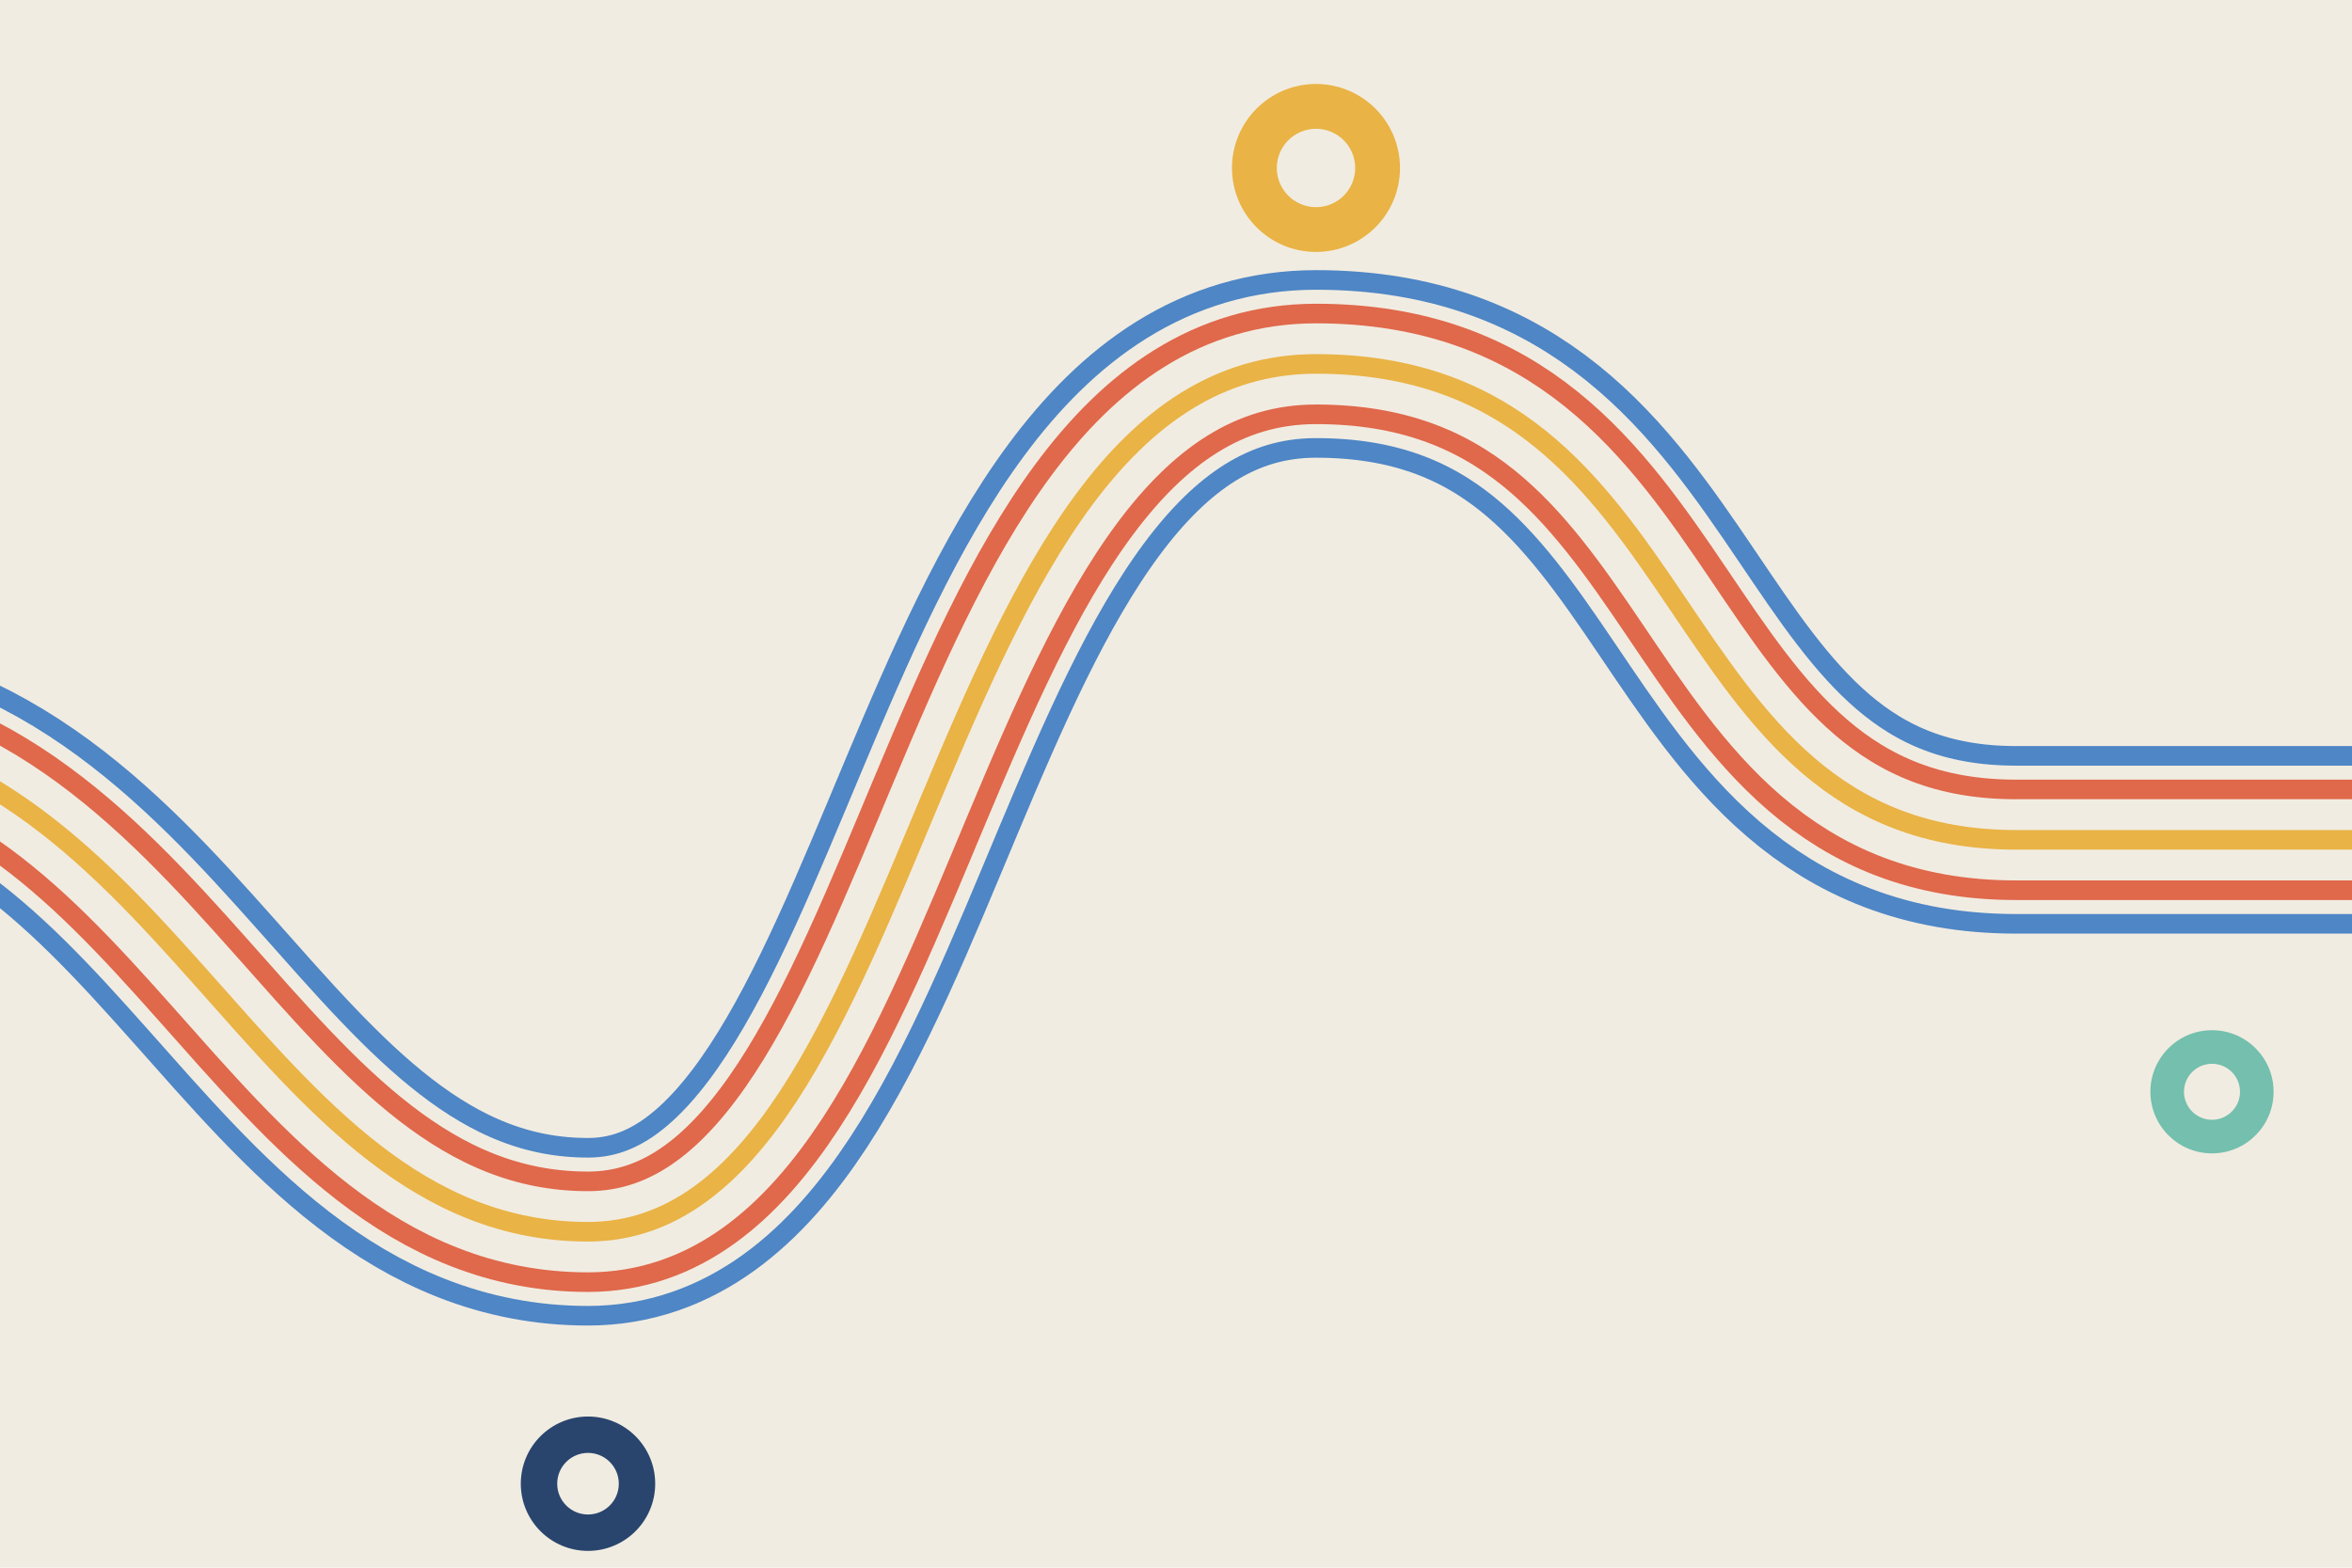
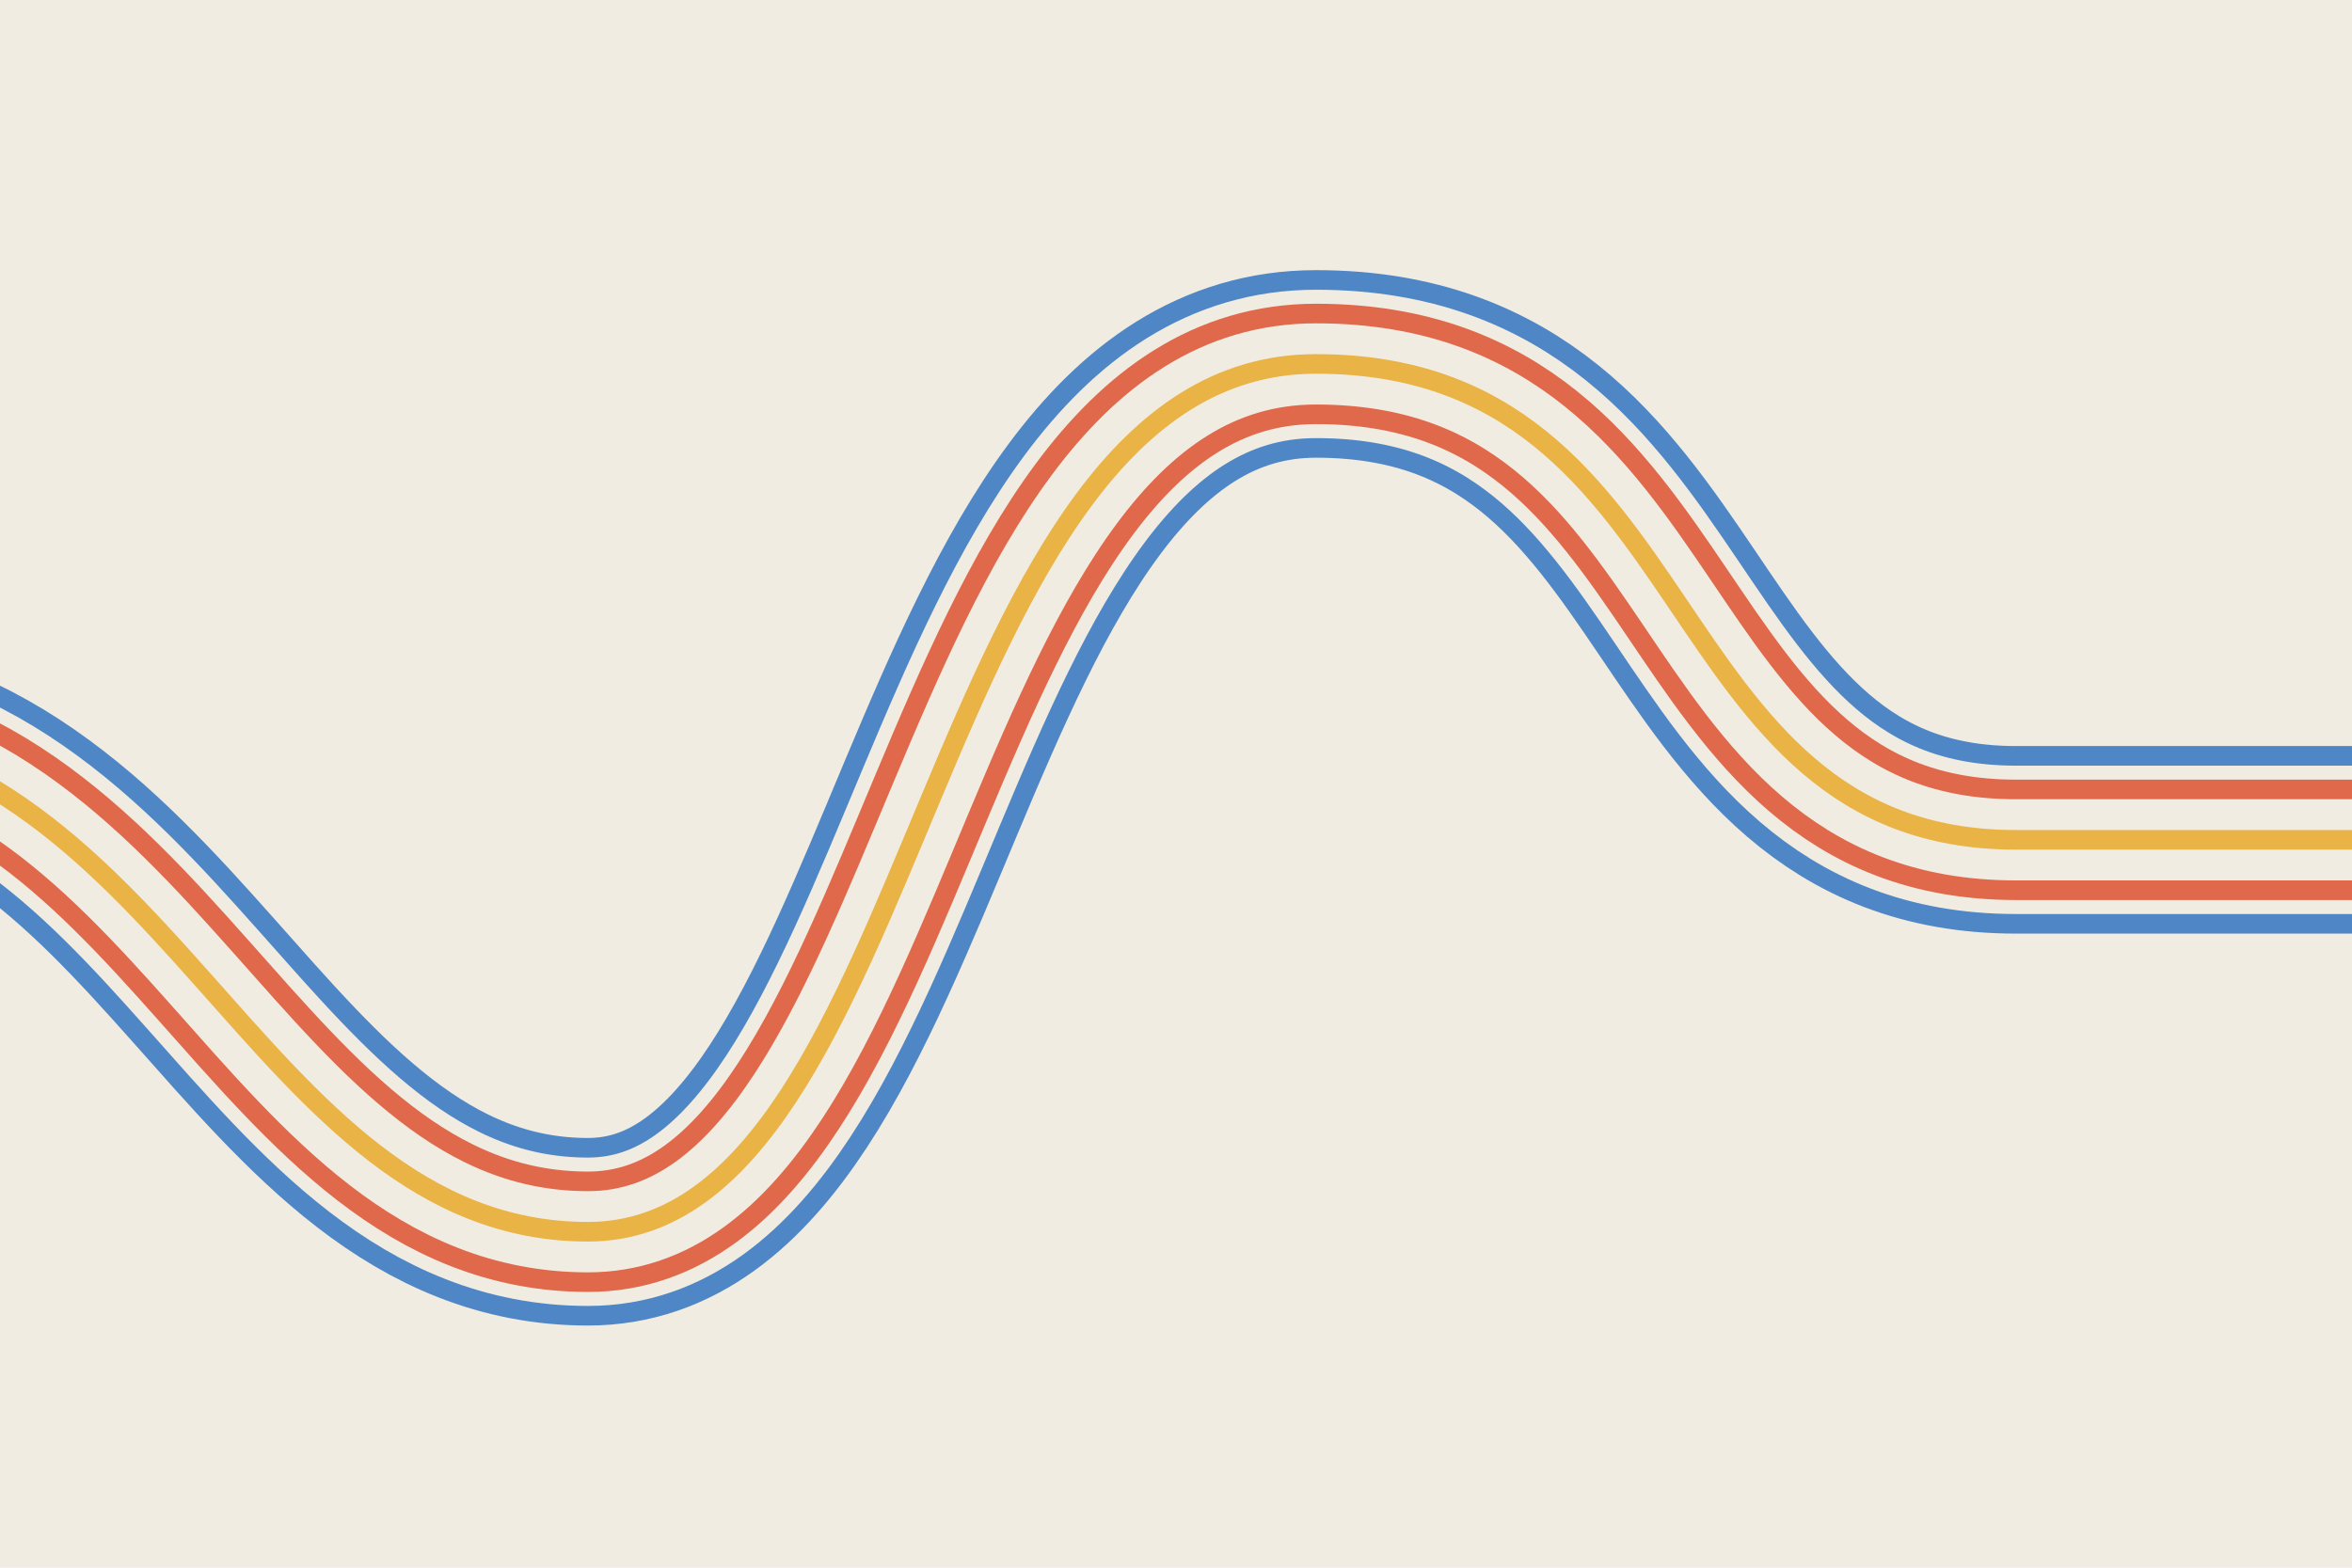
<svg xmlns="http://www.w3.org/2000/svg" viewBox="0 0 840 560" fill="none">
  <rect width="840" height="560" fill="#f1ece1" />
  <path d="M-80 260 C60 260 90 440 210 440 C330 440 330 130 470 130 C610 130 590 300 720 300 H920" stroke="#4e86c6" stroke-width="67" stroke-linecap="round" fill="none" />
  <path d="M-80 260 C60 260 90 440 210 440 C330 440 330 130 470 130 C610 130 590 300 720 300 H920" stroke="#f1ece1" stroke-width="53" stroke-linecap="round" fill="none" />
  <path d="M-80 260 C60 260 90 440 210 440 C330 440 330 130 470 130 C610 130 590 300 720 300 H920" stroke="#e0684b" stroke-width="43" stroke-linecap="round" fill="none" />
  <path d="M-80 260 C60 260 90 440 210 440 C330 440 330 130 470 130 C610 130 590 300 720 300 H920" stroke="#f1ece1" stroke-width="29" stroke-linecap="round" fill="none" />
  <path d="M-80 260 C60 260 90 440 210 440 C330 440 330 130 470 130 C610 130 590 300 720 300 H920" stroke="#e9b345" stroke-width="7" stroke-linecap="round" fill="none" />
-   <circle cx="210" cy="530" r="24" fill="#29456e" />
-   <circle cx="210" cy="530" r="11" fill="#f1ece1" />
-   <circle cx="470" cy="60" r="30" fill="#e9b345" />
-   <circle cx="470" cy="60" r="14" fill="#f1ece1" />
-   <circle cx="790" cy="390" r="22" fill="#74bfae" />
-   <circle cx="790" cy="390" r="10" fill="#f1ece1" />
</svg>
